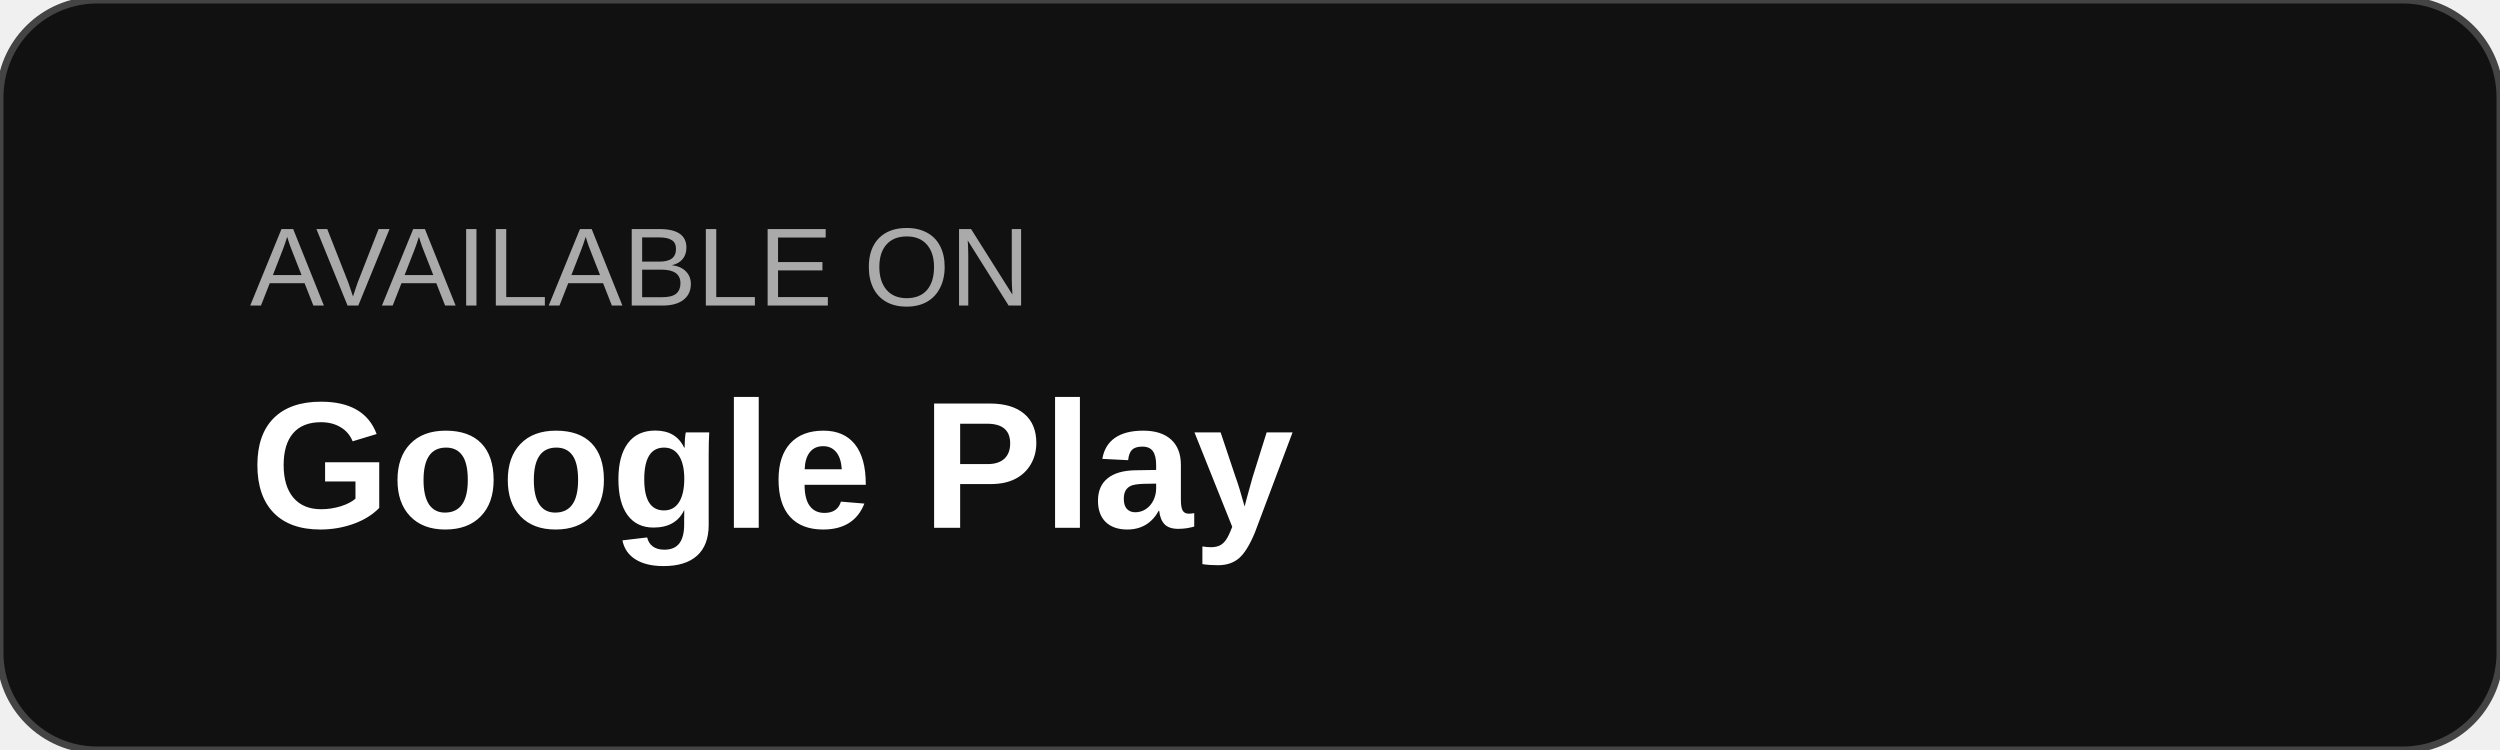
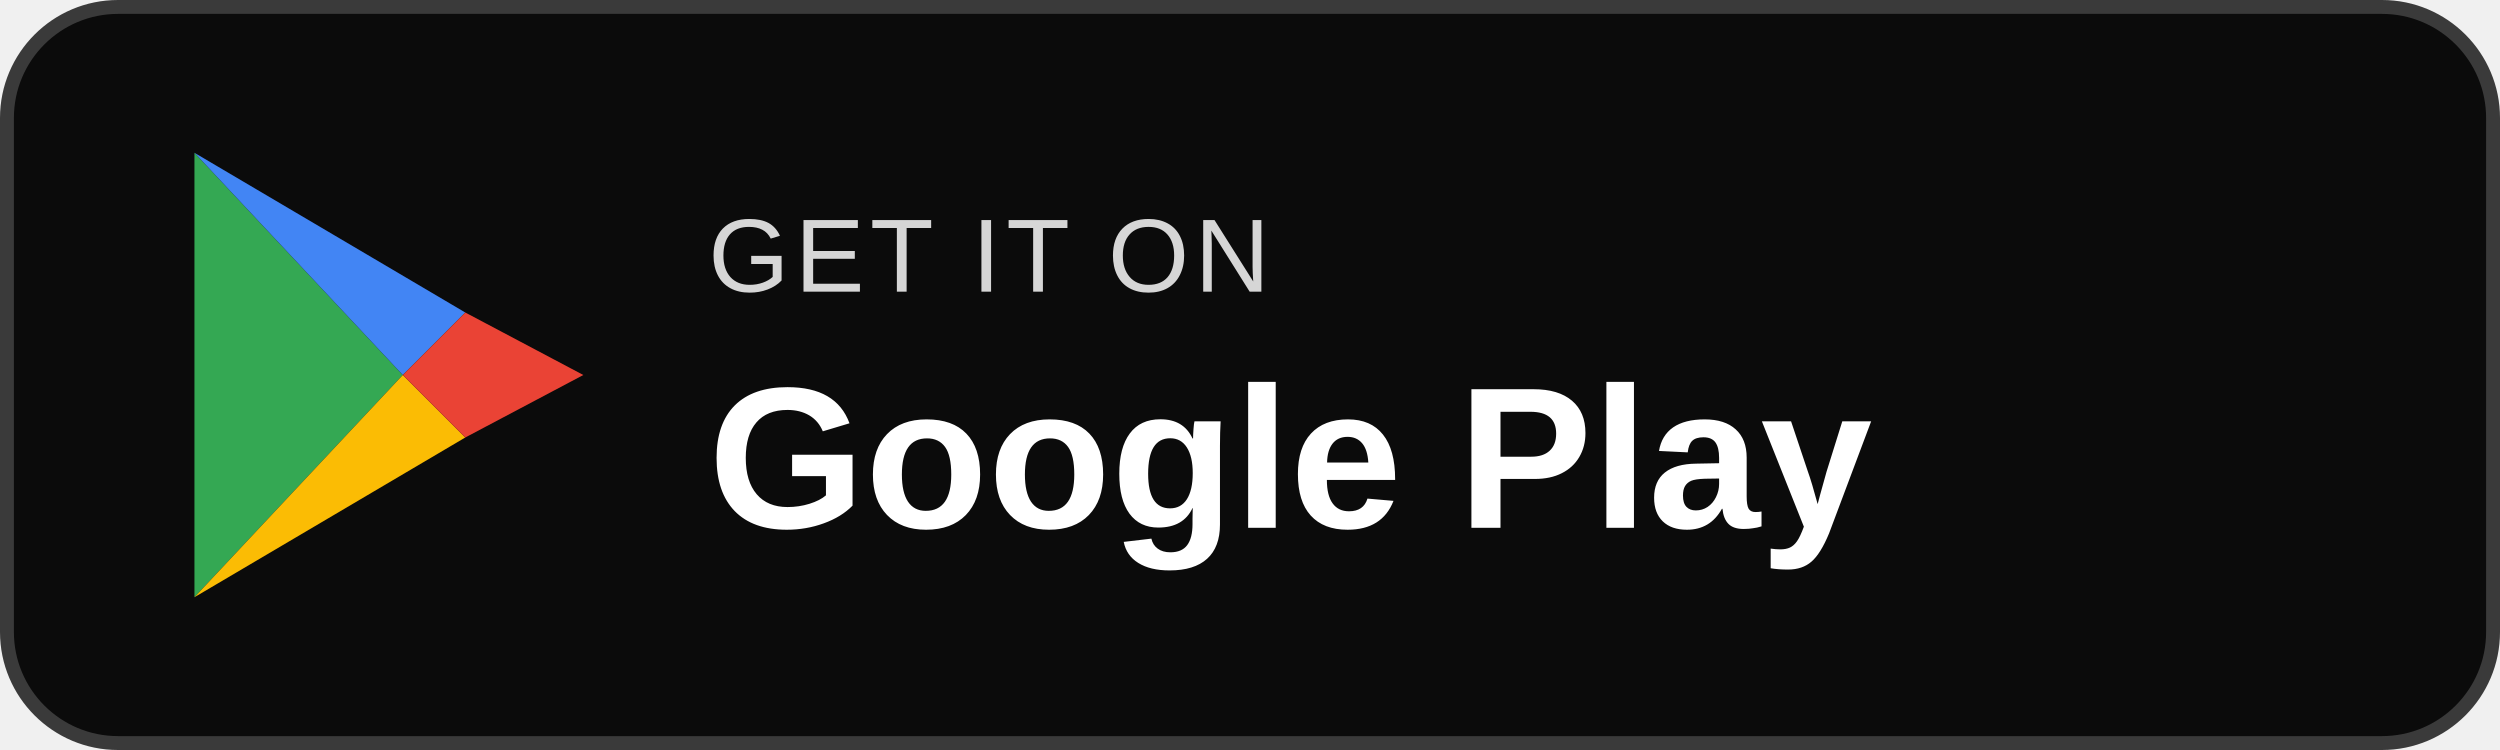
- <svg xmlns="http://www.w3.org/2000/svg" width="360" height="108" viewBox="0 0 360 108" role="img" aria-label="Available on Google Play">
-   <rect width="360" height="108" rx="14" fill="#111" stroke="#444" />
-   <text x="36" y="44" fill="#aaa" font-family="Arial, sans-serif" font-size="16">AVAILABLE ON</text>
-   <text x="36" y="76" fill="#fff" font-family="Arial, sans-serif" font-size="26" font-weight="700">Google Play</text>
+ <svg xmlns="http://www.w3.org/2000/svg" width="360" height="108" viewBox="0 0 360 108" role="img" aria-label="Get Jahiz Analytics on Google Play">
+   <rect x="1" y="1" width="358" height="106" rx="16" fill="#0B0B0B" stroke="#3A3A3A" stroke-width="2" />
+   <g aria-hidden="true">
+     <polygon points="28,22 28,86 58,54" fill="#34A853" />
+     <polygon points="28,22 67,45 58,54" fill="#4285F4" />
+     <polygon points="28,86 67,63 58,54" fill="#FBBC04" />
+     <polygon points="67,45 84,54 67,63 58,54" fill="#EA4335" />
+   </g>
+   <text x="102" y="42" fill="#D6D6D6" font-family="Arial, Helvetica, sans-serif" font-size="15" letter-spacing="0.8">GET IT ON</text>
+   <text x="102" y="76" fill="#FFFFFF" font-family="Arial, Helvetica, sans-serif" font-size="29" font-weight="700">Google Play</text>
</svg>
